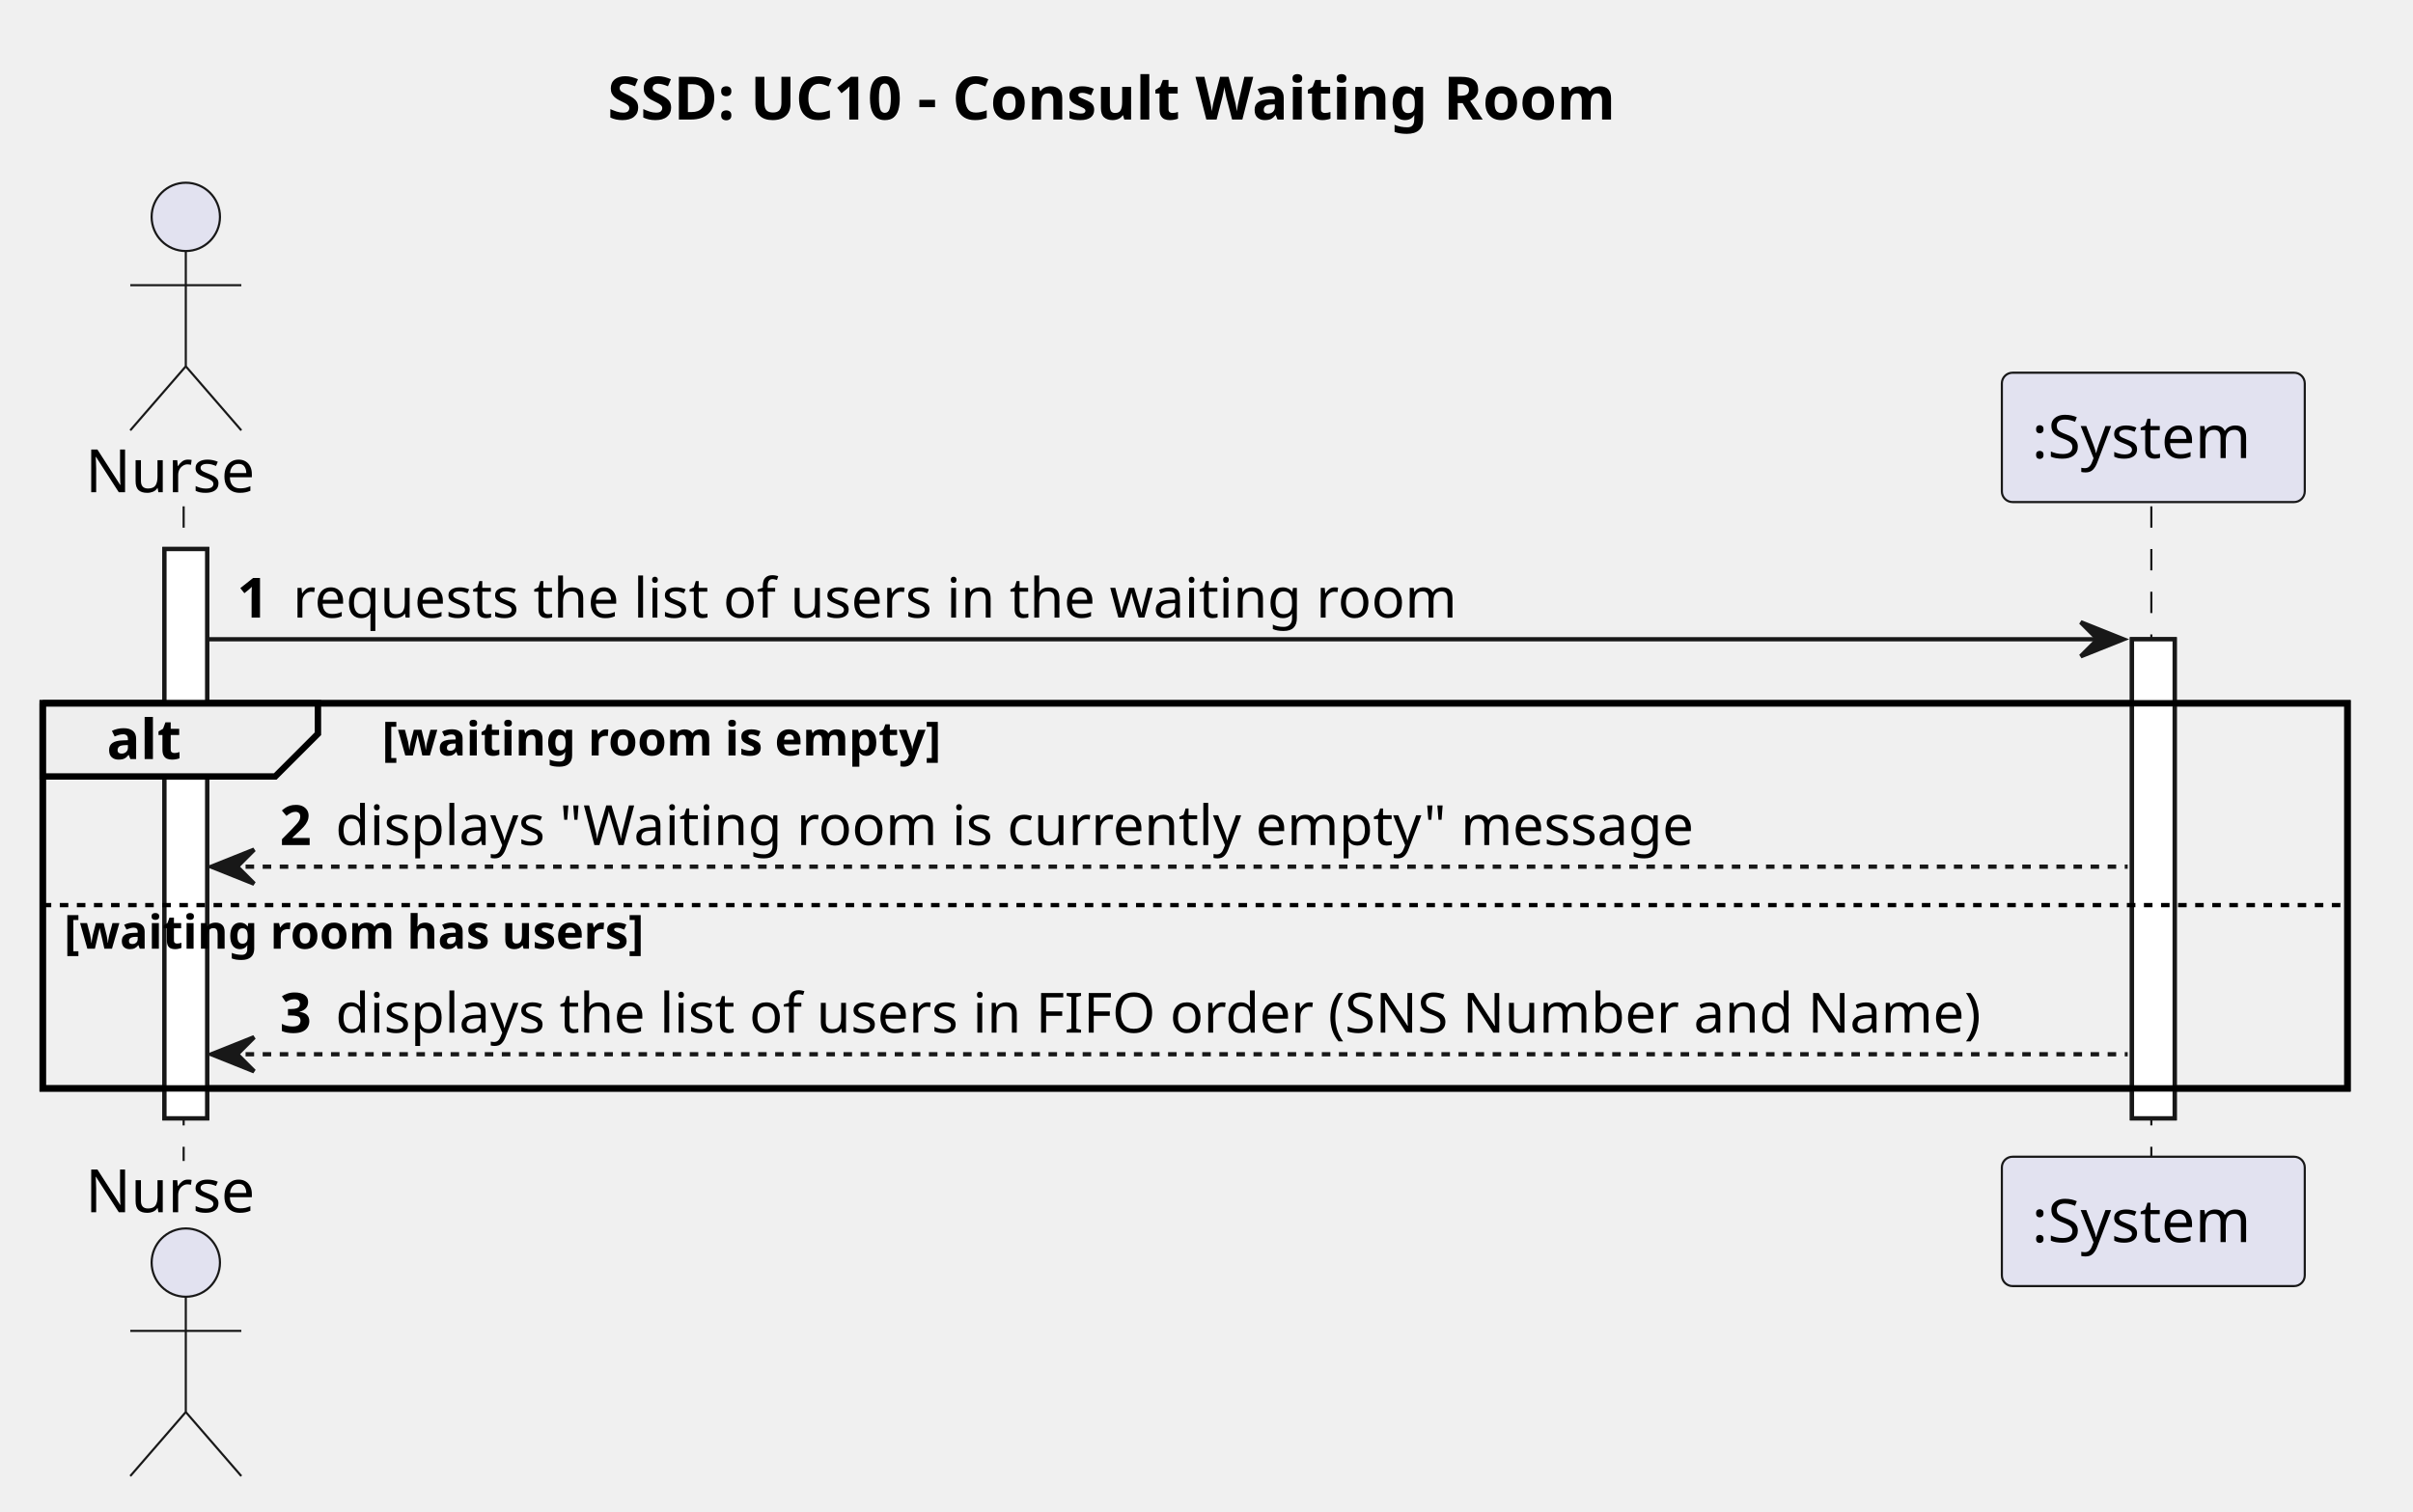
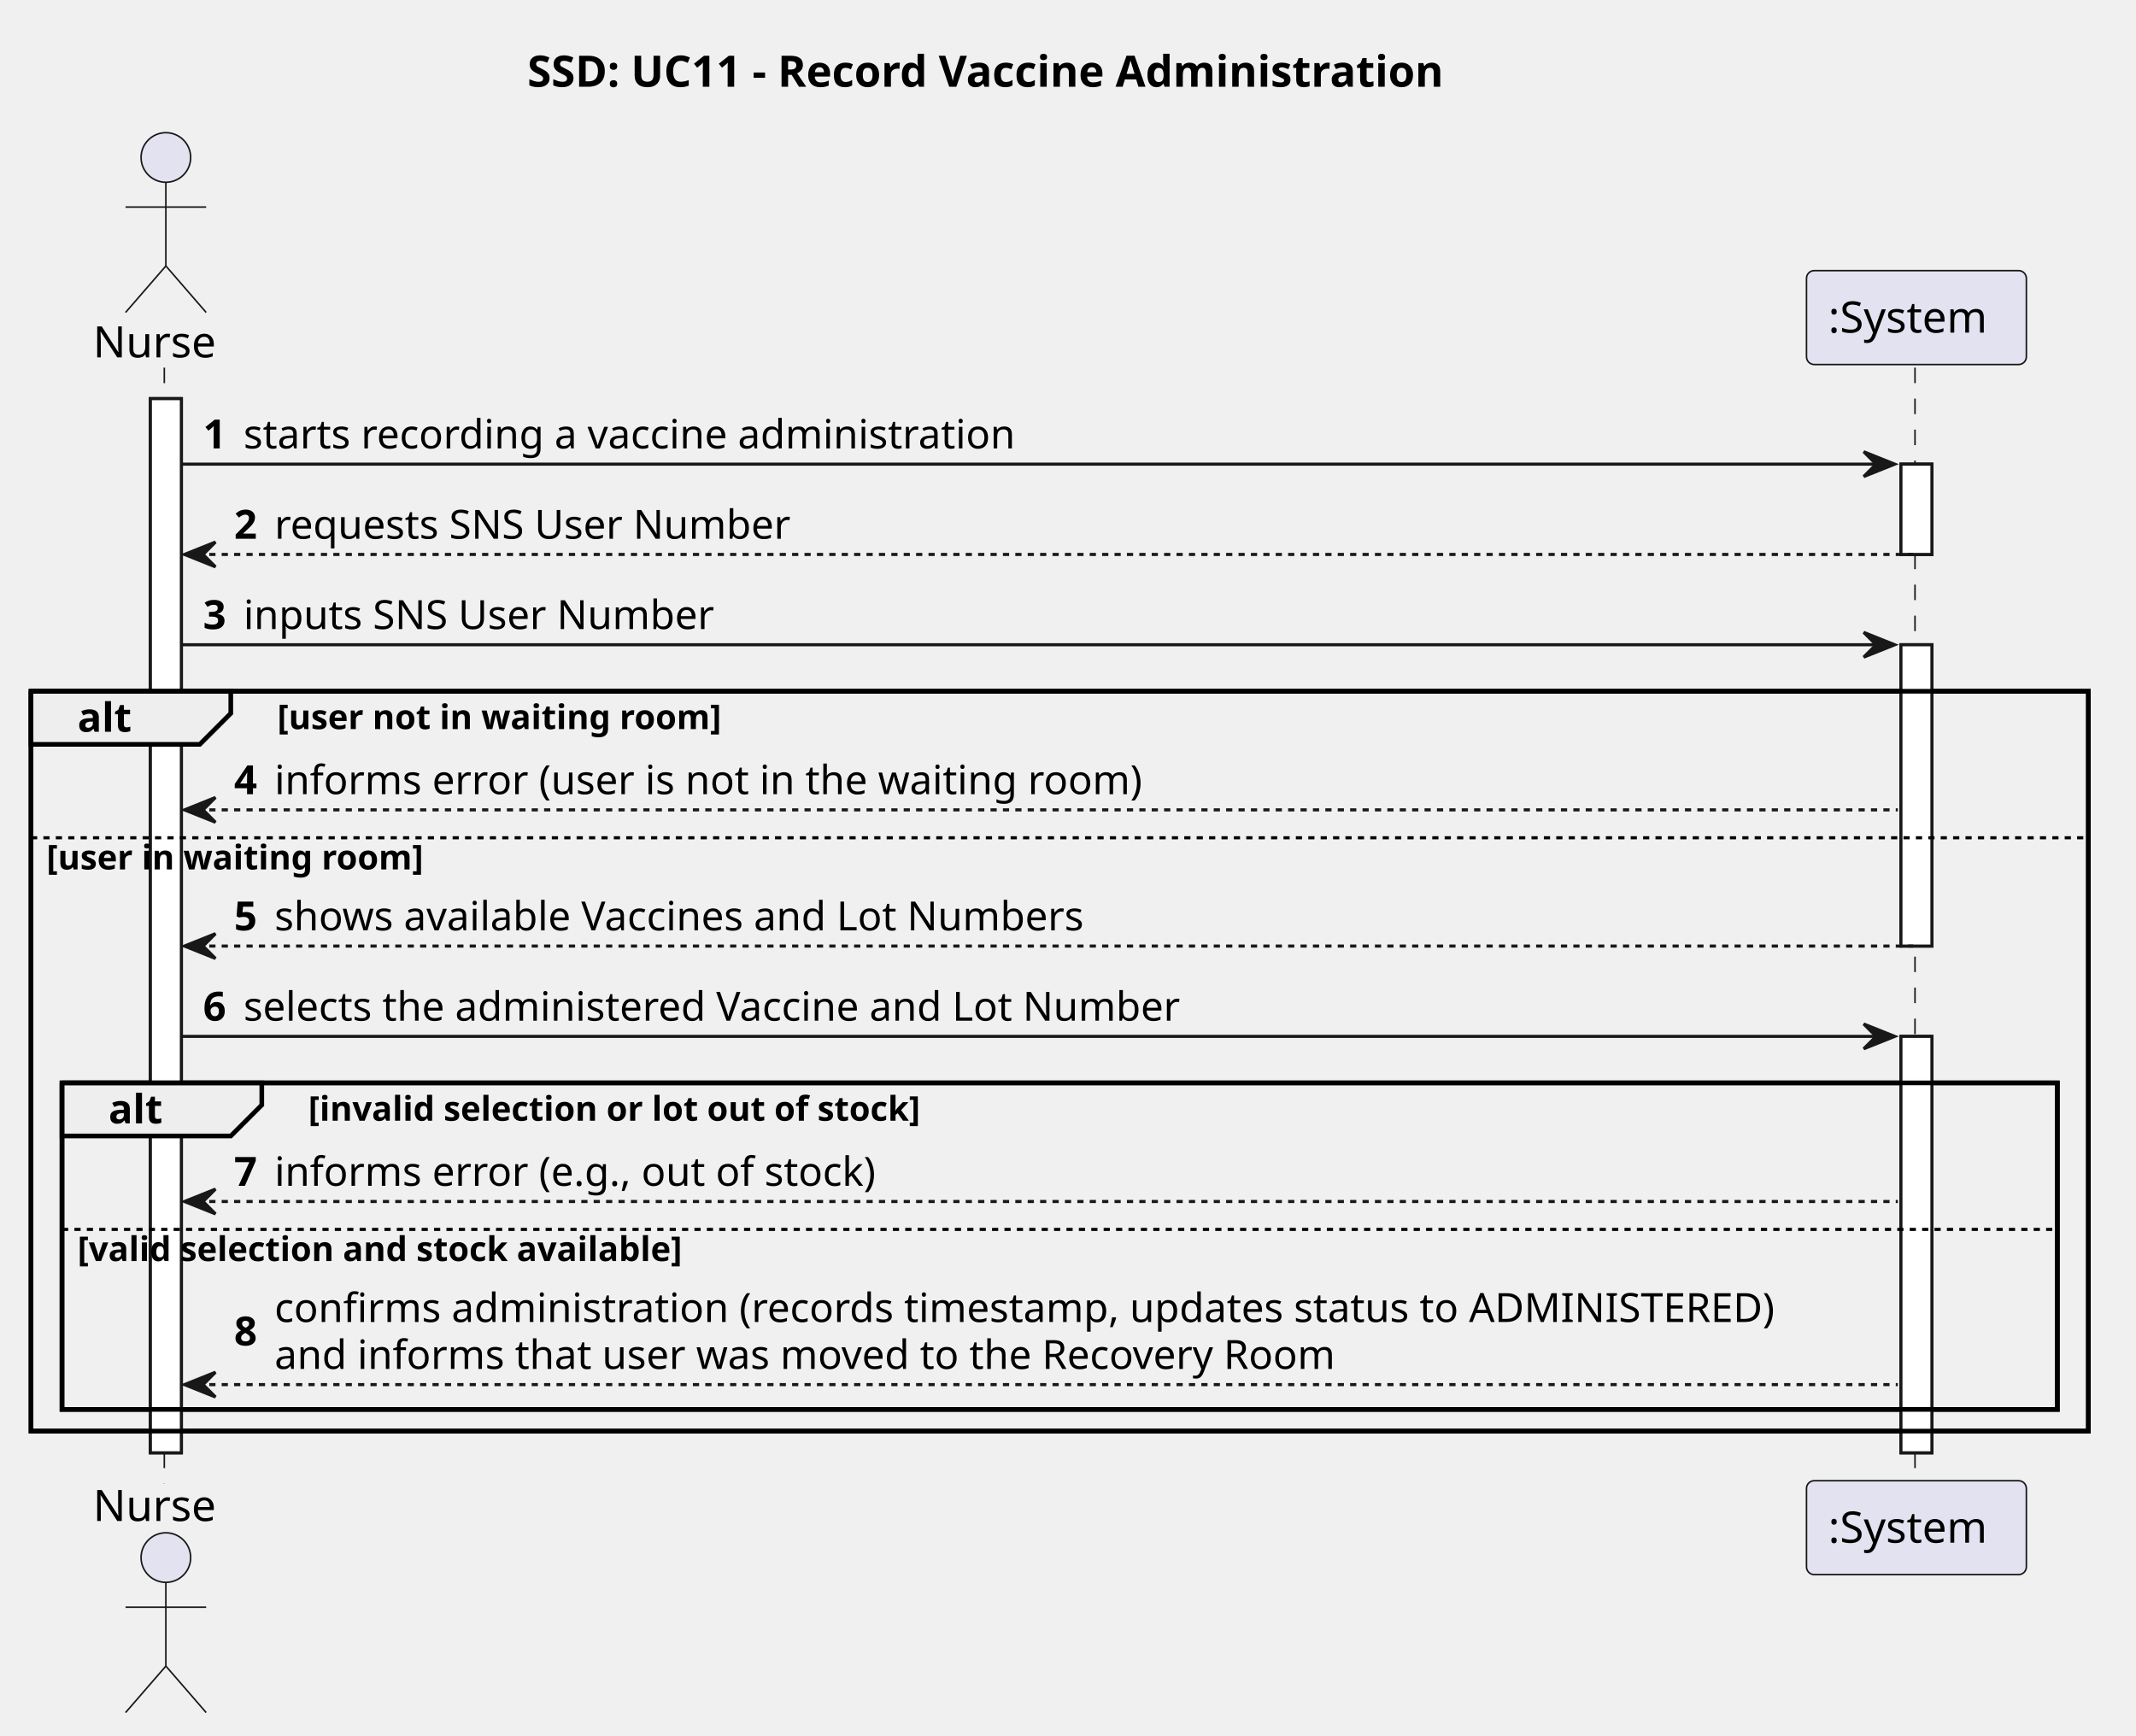
- <svg xmlns="http://www.w3.org/2000/svg" contentStyleType="text/css" data-diagram-type="SEQUENCE" height="354px" preserveAspectRatio="none" style="width:565px;height:354px;background:#FFFFFF;" version="1.1" viewBox="0 0 565 354" width="565px" zoomAndPan="magnify">
+ <svg xmlns="http://www.w3.org/2000/svg" contentStyleType="text/css" data-diagram-type="SEQUENCE" height="560px" preserveAspectRatio="none" style="width:689px;height:560px;background:#FFFFFF;" version="1.1" viewBox="0 0 689 560" width="689px" zoomAndPan="magnify">
  <defs />
  <g>
    <g class="title" data-source-line="1">
-       <text fill="#000000" font-family="sans-serif" font-size="14" font-weight="700" lengthAdjust="spacing" textLength="274.114" x="142.271" y="27.995">SSD: UC10 - Consult Waiting Room</text>
+       <text fill="#000000" font-family="sans-serif" font-size="14" font-weight="700" lengthAdjust="spacing" textLength="342.412" x="170.113" y="27.995">SSD: UC11 - Record Vaccine Administration</text>
    </g>
    <g>
-       <rect fill="#FFFFFF" height="133.336" style="stroke:#181818;stroke-width:1;" width="10" x="38.504" y="128.594" />
+       <rect fill="#FFFFFF" height="340.07" style="stroke:#181818;stroke-width:1;" width="10" x="48.504" y="128.594" />
    </g>
    <g>
-       <rect fill="#FFFFFF" height="112.203" style="stroke:#181818;stroke-width:1;" width="10" x="499.195" y="149.727" />
+       <rect fill="#FFFFFF" height="29.133" style="stroke:#181818;stroke-width:1;" width="10" x="613.176" y="149.727" />
    </g>
-     <rect fill="none" height="90.203" style="stroke:#000000;stroke-width:1.5;" width="539.656" x="10" y="164.727" />
+     <g>
+       <rect fill="#FFFFFF" height="97.203" style="stroke:#181818;stroke-width:1;" width="10" x="613.176" y="207.992" />
+     </g>
+     <g>
+       <rect fill="#FFFFFF" height="134.336" style="stroke:#181818;stroke-width:1;" width="10" x="613.176" y="334.328" />
+     </g>
+     <rect fill="none" height="238.672" style="stroke:#000000;stroke-width:1.5;" width="663.637" x="10" y="222.992" />
+     <rect fill="none" height="105.336" style="stroke:#000000;stroke-width:1.5;" width="643.637" x="20" y="349.328" />
    <g class="participant-lifeline" data-entity-uid="part1" data-qualified-name="Nurse" data-source-line="3" id="part1-lifeline">
      <g>
-         <rect fill="#000000" fill-opacity="0" height="153.336" width="8" x="39.504" y="118.594" />
-         <line style="stroke:#181818;stroke-width:0.5;stroke-dasharray:5,5;" x1="43" x2="43" y1="118.594" y2="271.93" />
+         <rect fill="#000000" fill-opacity="0" height="360.07" width="8" x="49.504" y="118.594" />
+         <line style="stroke:#181818;stroke-width:0.5;stroke-dasharray:5,5;" x1="53" x2="53" y1="118.594" y2="478.664" />
      </g>
    </g>
    <g class="participant-lifeline" data-entity-uid="part2" data-qualified-name="System" data-source-line="4" id="part2-lifeline">
      <g>
-         <rect fill="#000000" fill-opacity="0" height="153.336" width="8" x="500.195" y="118.594" />
-         <line style="stroke:#181818;stroke-width:0.5;stroke-dasharray:5,5;" x1="503.733" x2="503.733" y1="118.594" y2="271.93" />
+         <rect fill="#000000" fill-opacity="0" height="360.07" width="8" x="614.176" y="118.594" />
+         <line style="stroke:#181818;stroke-width:0.5;stroke-dasharray:5,5;" x1="617.714" x2="617.714" y1="118.594" y2="478.664" />
      </g>
    </g>
    <g class="participant participant-head" data-entity-uid="part1" data-qualified-name="Nurse" data-source-line="3" id="part1-head">
-       <text fill="#000000" font-family="sans-serif" font-size="14" lengthAdjust="spacing" textLength="41.009" x="20" y="115.292">Nurse</text>
-       <ellipse cx="43.504" cy="50.797" fill="#E2E2F0" rx="8" ry="8" style="stroke:#181818;stroke-width:0.5;" />
-       <path d="M43.504,58.797 L43.504,85.797 M30.504,66.797 L56.504,66.797 M43.504,85.797 L30.504,100.797 M43.504,85.797 L56.504,100.797" fill="none" style="stroke:#181818;stroke-width:0.5;" />
+       <text fill="#000000" font-family="sans-serif" font-size="14" lengthAdjust="spacing" textLength="41.009" x="30" y="115.292">Nurse</text>
+       <ellipse cx="53.504" cy="50.797" fill="#E2E2F0" rx="8" ry="8" style="stroke:#181818;stroke-width:0.5;" />
+       <path d="M53.504,58.797 L53.504,85.797 M40.504,66.797 L66.504,66.797 M53.504,85.797 L40.504,100.797 M53.504,85.797 L66.504,100.797" fill="none" style="stroke:#181818;stroke-width:0.5;" />
    </g>
    <g class="participant participant-tail" data-entity-uid="part1" data-qualified-name="Nurse" data-source-line="3" id="part1-tail">
-       <text fill="#000000" font-family="sans-serif" font-size="14" lengthAdjust="spacing" textLength="41.009" x="20" y="283.925">Nurse</text>
-       <ellipse cx="43.504" cy="295.727" fill="#E2E2F0" rx="8" ry="8" style="stroke:#181818;stroke-width:0.5;" />
-       <path d="M43.504,303.727 L43.504,330.727 M30.504,311.727 L56.504,311.727 M43.504,330.727 L30.504,345.727 M43.504,330.727 L56.504,345.727" fill="none" style="stroke:#181818;stroke-width:0.5;" />
+       <text fill="#000000" font-family="sans-serif" font-size="14" lengthAdjust="spacing" textLength="41.009" x="30" y="490.659">Nurse</text>
+       <ellipse cx="53.504" cy="502.461" fill="#E2E2F0" rx="8" ry="8" style="stroke:#181818;stroke-width:0.5;" />
+       <path d="M53.504,510.461 L53.504,537.461 M40.504,518.461 L66.504,518.461 M53.504,537.461 L40.504,552.461 M53.504,537.461 L66.504,552.461" fill="none" style="stroke:#181818;stroke-width:0.5;" />
    </g>
    <g class="participant participant-head" data-entity-uid="part2" data-qualified-name="System" data-source-line="4" id="part2-head">
-       <rect fill="#E2E2F0" height="30.297" rx="2.5" ry="2.5" style="stroke:#181818;stroke-width:0.5;" width="70.923" x="468.733" y="87.297" />
-       <text fill="#000000" font-family="sans-serif" font-size="14" lengthAdjust="spacing" textLength="56.923" x="475.733" y="107.292">:System</text>
+       <rect fill="#E2E2F0" height="30.297" rx="2.5" ry="2.5" style="stroke:#181818;stroke-width:0.5;" width="70.923" x="582.714" y="87.297" />
+       <text fill="#000000" font-family="sans-serif" font-size="14" lengthAdjust="spacing" textLength="56.923" x="589.714" y="107.292">:System</text>
    </g>
    <g class="participant participant-tail" data-entity-uid="part2" data-qualified-name="System" data-source-line="4" id="part2-tail">
-       <rect fill="#E2E2F0" height="30.297" rx="2.5" ry="2.5" style="stroke:#181818;stroke-width:0.5;" width="70.923" x="468.733" y="270.93" />
-       <text fill="#000000" font-family="sans-serif" font-size="14" lengthAdjust="spacing" textLength="56.923" x="475.733" y="290.925">:System</text>
+       <rect fill="#E2E2F0" height="30.297" rx="2.5" ry="2.5" style="stroke:#181818;stroke-width:0.5;" width="70.923" x="582.714" y="477.664" />
+       <text fill="#000000" font-family="sans-serif" font-size="14" lengthAdjust="spacing" textLength="56.923" x="589.714" y="497.659">:System</text>
    </g>
    <g>
-       <rect fill="#FFFFFF" height="133.336" style="stroke:#181818;stroke-width:1;" width="10" x="38.504" y="128.594" />
+       <rect fill="#FFFFFF" height="340.07" style="stroke:#181818;stroke-width:1;" width="10" x="48.504" y="128.594" />
    </g>
    <g>
-       <rect fill="#FFFFFF" height="112.203" style="stroke:#181818;stroke-width:1;" width="10" x="499.195" y="149.727" />
+       <rect fill="#FFFFFF" height="29.133" style="stroke:#181818;stroke-width:1;" width="10" x="613.176" y="149.727" />
+     </g>
+     <g>
+       <rect fill="#FFFFFF" height="97.203" style="stroke:#181818;stroke-width:1;" width="10" x="613.176" y="207.992" />
+     </g>
+     <g>
+       <rect fill="#FFFFFF" height="134.336" style="stroke:#181818;stroke-width:1;" width="10" x="613.176" y="334.328" />
    </g>
    <g class="message" data-entity-1="part1" data-entity-2="part2" data-source-line="9" id="msg1">
-       <polygon fill="#181818" points="487.195,145.727,497.195,149.727,487.195,153.727,491.195,149.727" style="stroke:#181818;stroke-width:1;" />
-       <line style="stroke:#181818;stroke-width:1;" x1="48.504" x2="493.195" y1="149.727" y2="149.727" />
-       <text fill="#000000" font-family="sans-serif" font-size="13" font-weight="700" lengthAdjust="spacing" textLength="9.045" x="55.504" y="144.661">1</text>
-       <text fill="#000000" font-family="sans-serif" font-size="13" lengthAdjust="spacing" textLength="292.132" x="68.55" y="144.661">requests the list of users in the waiting room</text>
+       <polygon fill="#181818" points="601.176,145.727,611.176,149.727,601.176,153.727,605.176,149.727" style="stroke:#181818;stroke-width:1;" />
+       <line style="stroke:#181818;stroke-width:1;" x1="58.504" x2="607.176" y1="149.727" y2="149.727" />
+       <text fill="#000000" font-family="sans-serif" font-size="13" font-weight="700" lengthAdjust="spacing" textLength="9.045" x="65.504" y="144.661">1</text>
+       <text fill="#000000" font-family="sans-serif" font-size="13" lengthAdjust="spacing" textLength="267.922" x="78.55" y="144.661">starts recording a vaccine administration</text>
    </g>
-     <path d="M10,164.727 L74.443,164.727 L74.443,171.859 L64.443,181.859 L10,181.859 L10,164.727" fill="#EEEEEE" style="stroke:#000000;stroke-width:1.5;" />
-     <rect fill="none" height="90.203" style="stroke:#000000;stroke-width:1.5;" width="539.656" x="10" y="164.727" />
-     <text fill="#000000" font-family="sans-serif" font-size="13" font-weight="700" lengthAdjust="spacing" textLength="19.443" x="25" y="177.793">alt</text>
-     <text fill="#000000" font-family="sans-serif" font-size="11" font-weight="700" lengthAdjust="spacing" textLength="149.177" x="89.443" y="176.937">[waiting room is empty]</text>
-     <g class="message" data-entity-1="part2" data-entity-2="part1" data-source-line="13" id="msg2">
-       <polygon fill="#181818" points="59.504,198.992,49.504,202.992,59.504,206.992,55.504,202.992" style="stroke:#181818;stroke-width:1;" />
-       <line style="stroke:#181818;stroke-width:1;stroke-dasharray:2,2;" x1="53.504" x2="498.195" y1="202.992" y2="202.992" />
-       <text fill="#000000" font-family="sans-serif" font-size="13" font-weight="700" lengthAdjust="spacing" textLength="9.045" x="65.504" y="197.926">2</text>
-       <text fill="#000000" font-family="sans-serif" font-size="13" lengthAdjust="spacing" textLength="342.462" x="78.55" y="197.926">displays "Waiting room is currently empty" message</text>
+     <g class="message" data-entity-1="part2" data-entity-2="part1" data-source-line="11" id="msg2">
+       <polygon fill="#181818" points="69.504,174.859,59.504,178.859,69.504,182.859,65.504,178.859" style="stroke:#181818;stroke-width:1;" />
+       <line style="stroke:#181818;stroke-width:1;stroke-dasharray:2,2;" x1="63.504" x2="617.176" y1="178.859" y2="178.859" />
+       <text fill="#000000" font-family="sans-serif" font-size="13" font-weight="700" lengthAdjust="spacing" textLength="9.045" x="75.504" y="173.793">2</text>
+       <text fill="#000000" font-family="sans-serif" font-size="13" lengthAdjust="spacing" textLength="176.954" x="88.55" y="173.793">requests SNS User Number</text>
    </g>
-     <line style="stroke:#000000;stroke-width:1;stroke-dasharray:2,2;" x1="10" x2="549.656" y1="211.992" y2="211.992" />
-     <text fill="#000000" font-family="sans-serif" font-size="11" font-weight="700" lengthAdjust="spacing" textLength="155.246" x="15" y="222.203">[waiting room has users]</text>
-     <g class="message" data-entity-1="part2" data-entity-2="part1" data-source-line="15" id="msg3">
-       <polygon fill="#181818" points="59.504,242.93,49.504,246.93,59.504,250.93,55.504,246.93" style="stroke:#181818;stroke-width:1;" />
-       <line style="stroke:#181818;stroke-width:1;stroke-dasharray:2,2;" x1="53.504" x2="498.195" y1="246.93" y2="246.93" />
-       <text fill="#000000" font-family="sans-serif" font-size="13" font-weight="700" lengthAdjust="spacing" textLength="9.045" x="65.504" y="241.864">3</text>
-       <text fill="#000000" font-family="sans-serif" font-size="13" lengthAdjust="spacing" textLength="413.645" x="78.55" y="241.864">displays the list of users in FIFO order (SNS Number and Name)</text>
+     <g class="message" data-entity-1="part1" data-entity-2="part2" data-source-line="14" id="msg3">
+       <polygon fill="#181818" points="601.176,203.992,611.176,207.992,601.176,211.992,605.176,207.992" style="stroke:#181818;stroke-width:1;" />
+       <line style="stroke:#181818;stroke-width:1;" x1="58.504" x2="607.176" y1="207.992" y2="207.992" />
+       <text fill="#000000" font-family="sans-serif" font-size="13" font-weight="700" lengthAdjust="spacing" textLength="9.045" x="65.504" y="202.926">3</text>
+       <text fill="#000000" font-family="sans-serif" font-size="13" lengthAdjust="spacing" textLength="160.691" x="78.55" y="202.926">inputs SNS User Number</text>
+     </g>
+     <path d="M10,222.992 L74.443,222.992 L74.443,230.125 L64.443,240.125 L10,240.125 L10,222.992" fill="#EEEEEE" style="stroke:#000000;stroke-width:1.5;" />
+     <rect fill="none" height="238.672" style="stroke:#000000;stroke-width:1.5;" width="663.637" x="10" y="222.992" />
+     <text fill="#000000" font-family="sans-serif" font-size="13" font-weight="700" lengthAdjust="spacing" textLength="19.443" x="25" y="236.059">alt</text>
+     <text fill="#000000" font-family="sans-serif" font-size="11" font-weight="700" lengthAdjust="spacing" textLength="162.975" x="89.443" y="235.203">[user not in waiting room]</text>
+     <g class="message" data-entity-1="part2" data-entity-2="part1" data-source-line="18" id="msg4">
+       <polygon fill="#181818" points="69.504,257.258,59.504,261.258,69.504,265.258,65.504,261.258" style="stroke:#181818;stroke-width:1;" />
+       <line style="stroke:#181818;stroke-width:1;stroke-dasharray:2,2;" x1="63.504" x2="612.176" y1="261.258" y2="261.258" />
+       <text fill="#000000" font-family="sans-serif" font-size="13" font-weight="700" lengthAdjust="spacing" textLength="9.045" x="75.504" y="256.192">4</text>
+       <text fill="#000000" font-family="sans-serif" font-size="13" lengthAdjust="spacing" textLength="298.892" x="88.55" y="256.192">informs error (user is not in the waiting room)</text>
+     </g>
+     <line style="stroke:#000000;stroke-width:1;stroke-dasharray:2,2;" x1="10" x2="673.637" y1="270.258" y2="270.258" />
+     <text fill="#000000" font-family="sans-serif" font-size="11" font-weight="700" lengthAdjust="spacing" textLength="138.499" x="15" y="280.468">[user in waiting room]</text>
+     <g class="message" data-entity-1="part2" data-entity-2="part1" data-source-line="20" id="msg5">
+       <polygon fill="#181818" points="69.504,301.195,59.504,305.195,69.504,309.195,65.504,305.195" style="stroke:#181818;stroke-width:1;" />
+       <line style="stroke:#181818;stroke-width:1;stroke-dasharray:2,2;" x1="63.504" x2="617.176" y1="305.195" y2="305.195" />
+       <text fill="#000000" font-family="sans-serif" font-size="13" font-weight="700" lengthAdjust="spacing" textLength="9.045" x="75.504" y="300.129">5</text>
+       <text fill="#000000" font-family="sans-serif" font-size="13" lengthAdjust="spacing" textLength="281.233" x="88.55" y="300.129">shows available Vaccines and Lot Numbers</text>
+     </g>
+     <g class="message" data-entity-1="part1" data-entity-2="part2" data-source-line="23" id="msg6">
+       <polygon fill="#181818" points="601.176,330.328,611.176,334.328,601.176,338.328,605.176,334.328" style="stroke:#181818;stroke-width:1;" />
+       <line style="stroke:#181818;stroke-width:1;" x1="58.504" x2="607.176" y1="334.328" y2="334.328" />
+       <text fill="#000000" font-family="sans-serif" font-size="13" font-weight="700" lengthAdjust="spacing" textLength="9.045" x="65.504" y="329.262">6</text>
+       <text fill="#000000" font-family="sans-serif" font-size="13" lengthAdjust="spacing" textLength="325.311" x="78.55" y="329.262">selects the administered Vaccine and Lot Number</text>
+     </g>
+     <path d="M20,349.328 L84.443,349.328 L84.443,356.461 L74.443,366.461 L20,366.461 L20,349.328" fill="#EEEEEE" style="stroke:#000000;stroke-width:1.5;" />
+     <rect fill="none" height="105.336" style="stroke:#000000;stroke-width:1.5;" width="643.637" x="20" y="349.328" />
+     <text fill="#000000" font-family="sans-serif" font-size="13" font-weight="700" lengthAdjust="spacing" textLength="19.443" x="35" y="362.395">alt</text>
+     <text fill="#000000" font-family="sans-serif" font-size="11" font-weight="700" lengthAdjust="spacing" textLength="226.574" x="99.443" y="361.539">[invalid selection or lot out of stock]</text>
+     <g class="message" data-entity-1="part2" data-entity-2="part1" data-source-line="27" id="msg7">
+       <polygon fill="#181818" points="69.504,383.594,59.504,387.594,69.504,391.594,65.504,387.594" style="stroke:#181818;stroke-width:1;" />
+       <line style="stroke:#181818;stroke-width:1;stroke-dasharray:2,2;" x1="63.504" x2="612.176" y1="387.594" y2="387.594" />
+       <text fill="#000000" font-family="sans-serif" font-size="13" font-weight="700" lengthAdjust="spacing" textLength="9.045" x="75.504" y="382.528">7</text>
+       <text fill="#000000" font-family="sans-serif" font-size="13" lengthAdjust="spacing" textLength="208.92" x="88.55" y="382.528">informs error (e.g., out of stock)</text>
+     </g>
+     <line style="stroke:#000000;stroke-width:1;stroke-dasharray:2,2;" x1="20" x2="663.637" y1="396.594" y2="396.594" />
+     <text fill="#000000" font-family="sans-serif" font-size="11" font-weight="700" lengthAdjust="spacing" textLength="223.969" x="25" y="406.804">[valid selection and stock available]</text>
+     <g class="message" data-entity-1="part2" data-entity-2="part1" data-source-line="29" id="msg8">
+       <polygon fill="#181818" points="69.504,442.664,59.504,446.664,69.504,450.664,65.504,446.664" style="stroke:#181818;stroke-width:1;" />
+       <line style="stroke:#181818;stroke-width:1;stroke-dasharray:2,2;" x1="63.504" x2="612.176" y1="446.664" y2="446.664" />
+       <text fill="#000000" font-family="sans-serif" font-size="13" font-weight="700" lengthAdjust="spacing" textLength="9.045" x="75.504" y="434.032">8</text>
+       <text fill="#000000" font-family="sans-serif" font-size="13" lengthAdjust="spacing" textLength="517.626" x="88.55" y="426.465">confirms administration (records timestamp, updates status to ADMINISTERED)</text>
+       <text fill="#000000" font-family="sans-serif" font-size="13" lengthAdjust="spacing" textLength="368.348" x="88.55" y="441.598">and informs that user was moved to the Recovery Room</text>
    </g>
  </g>
</svg>
